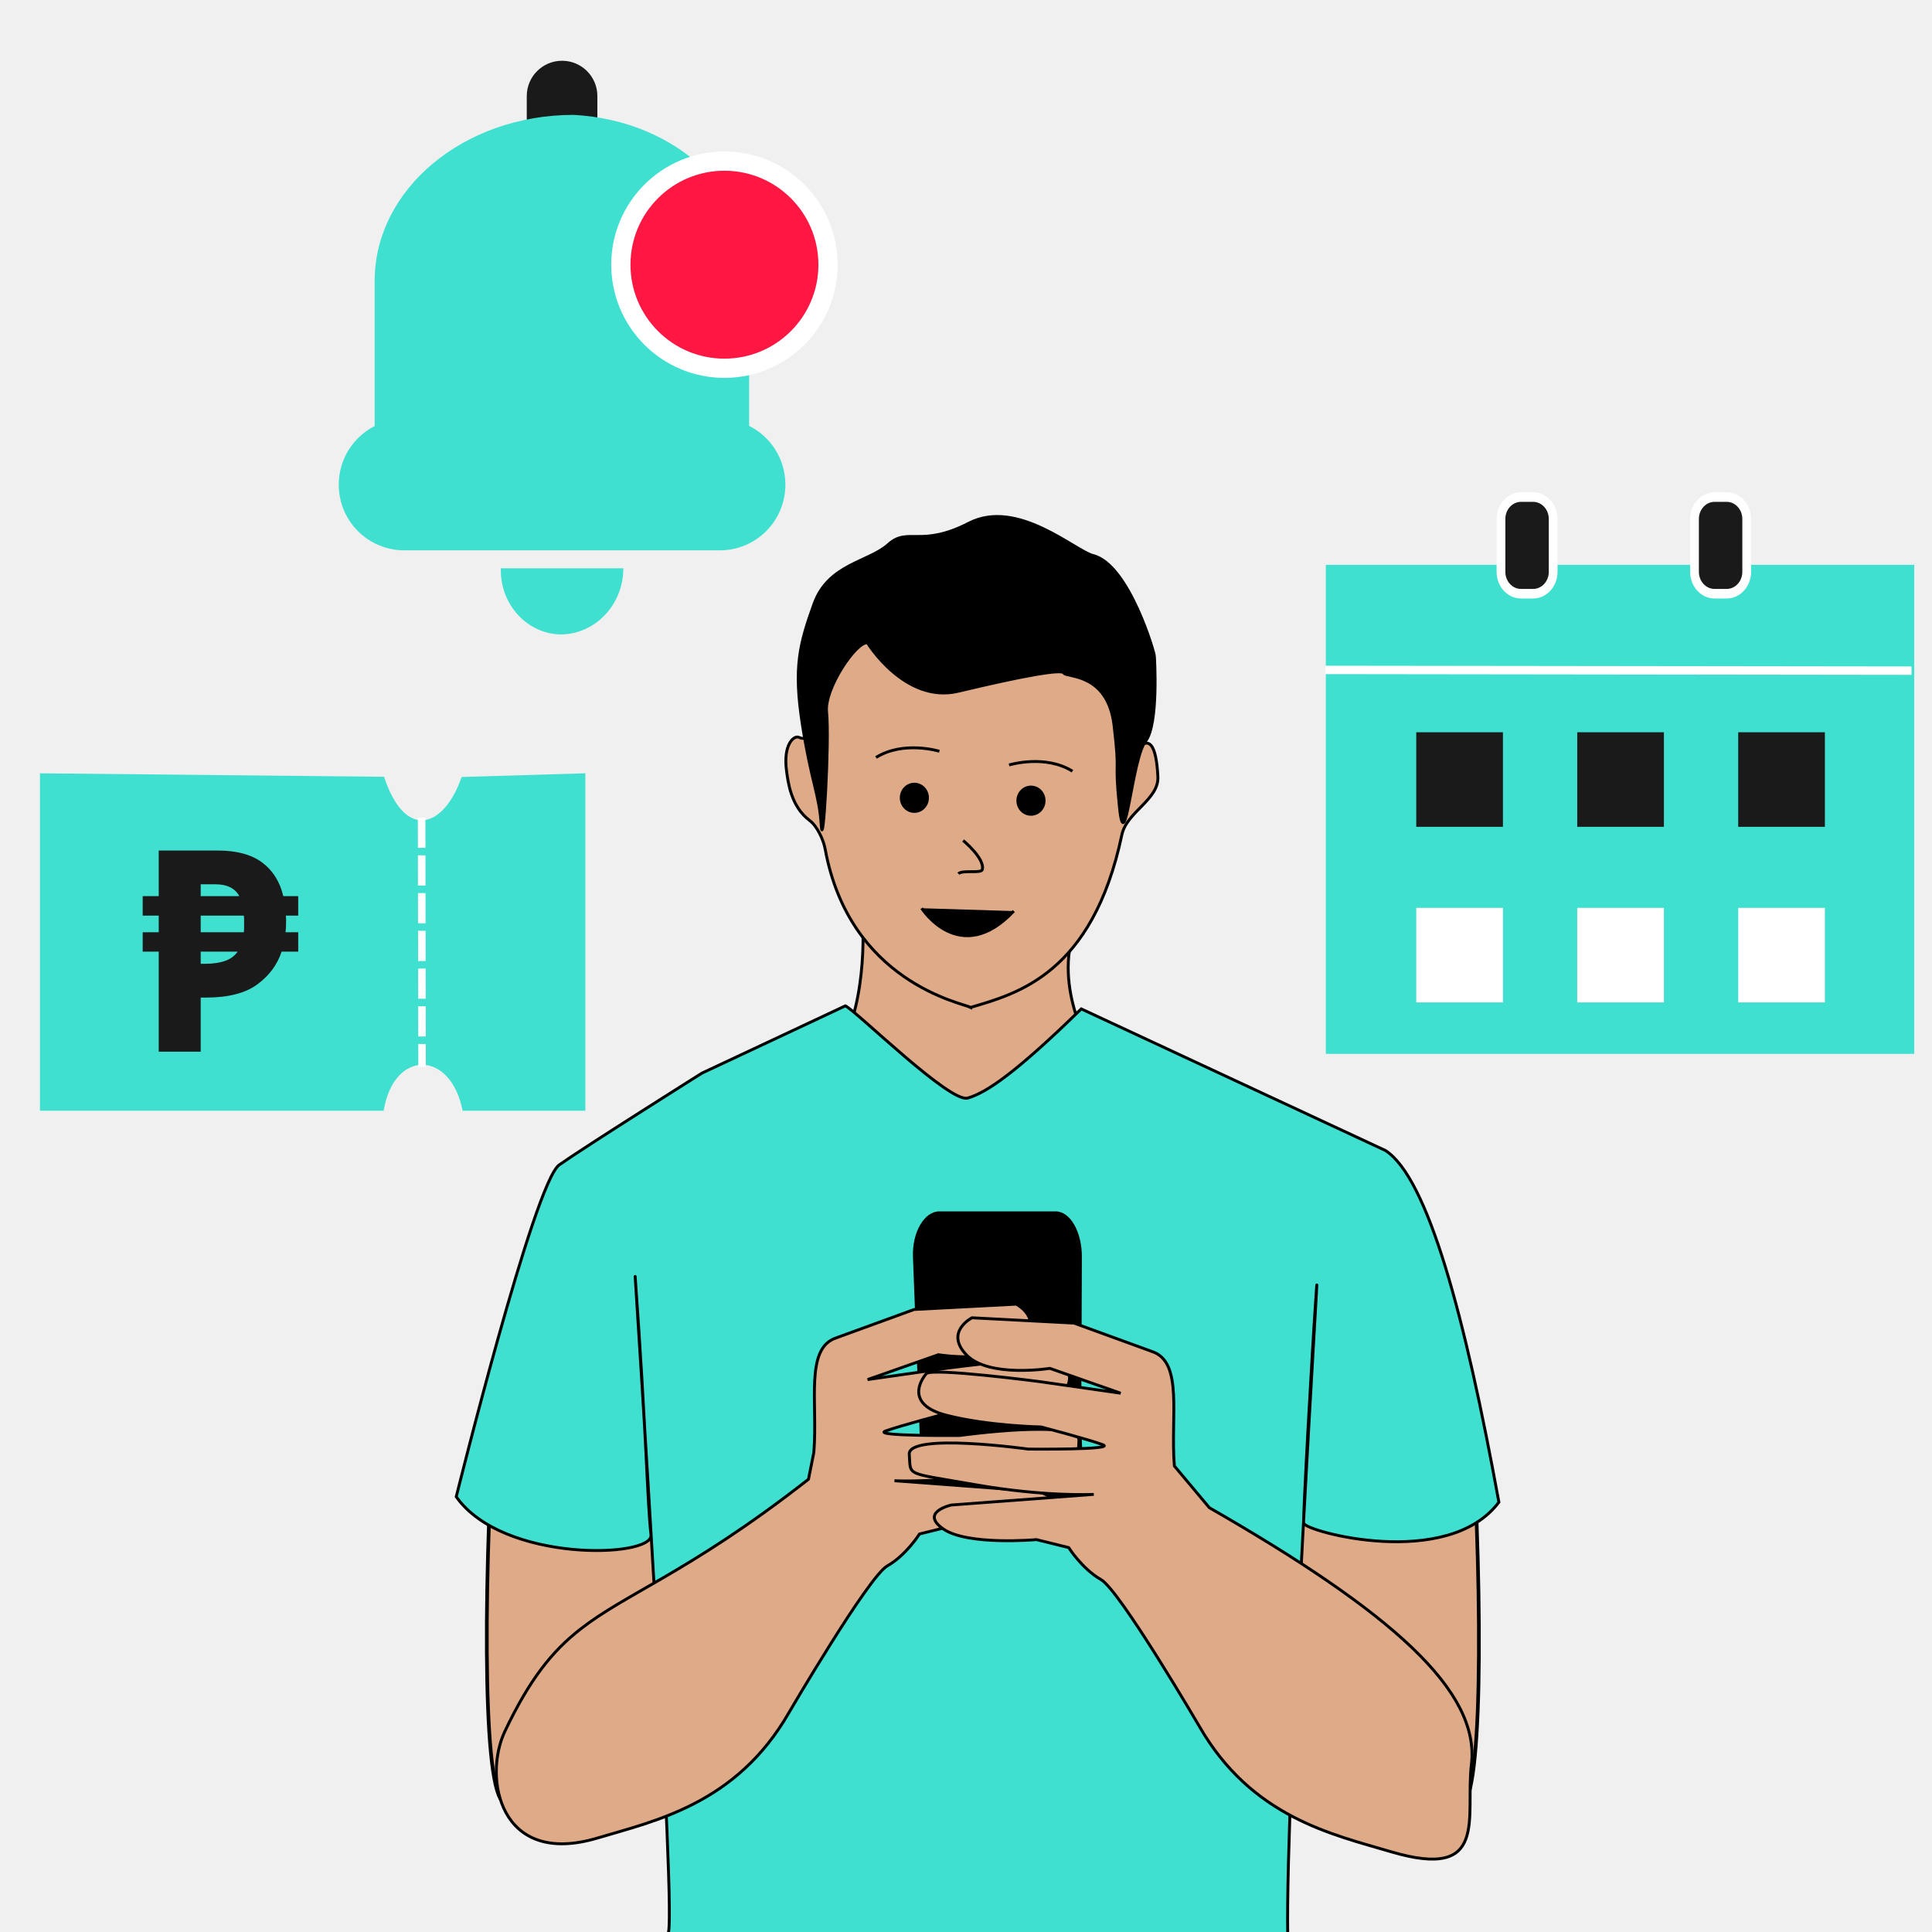
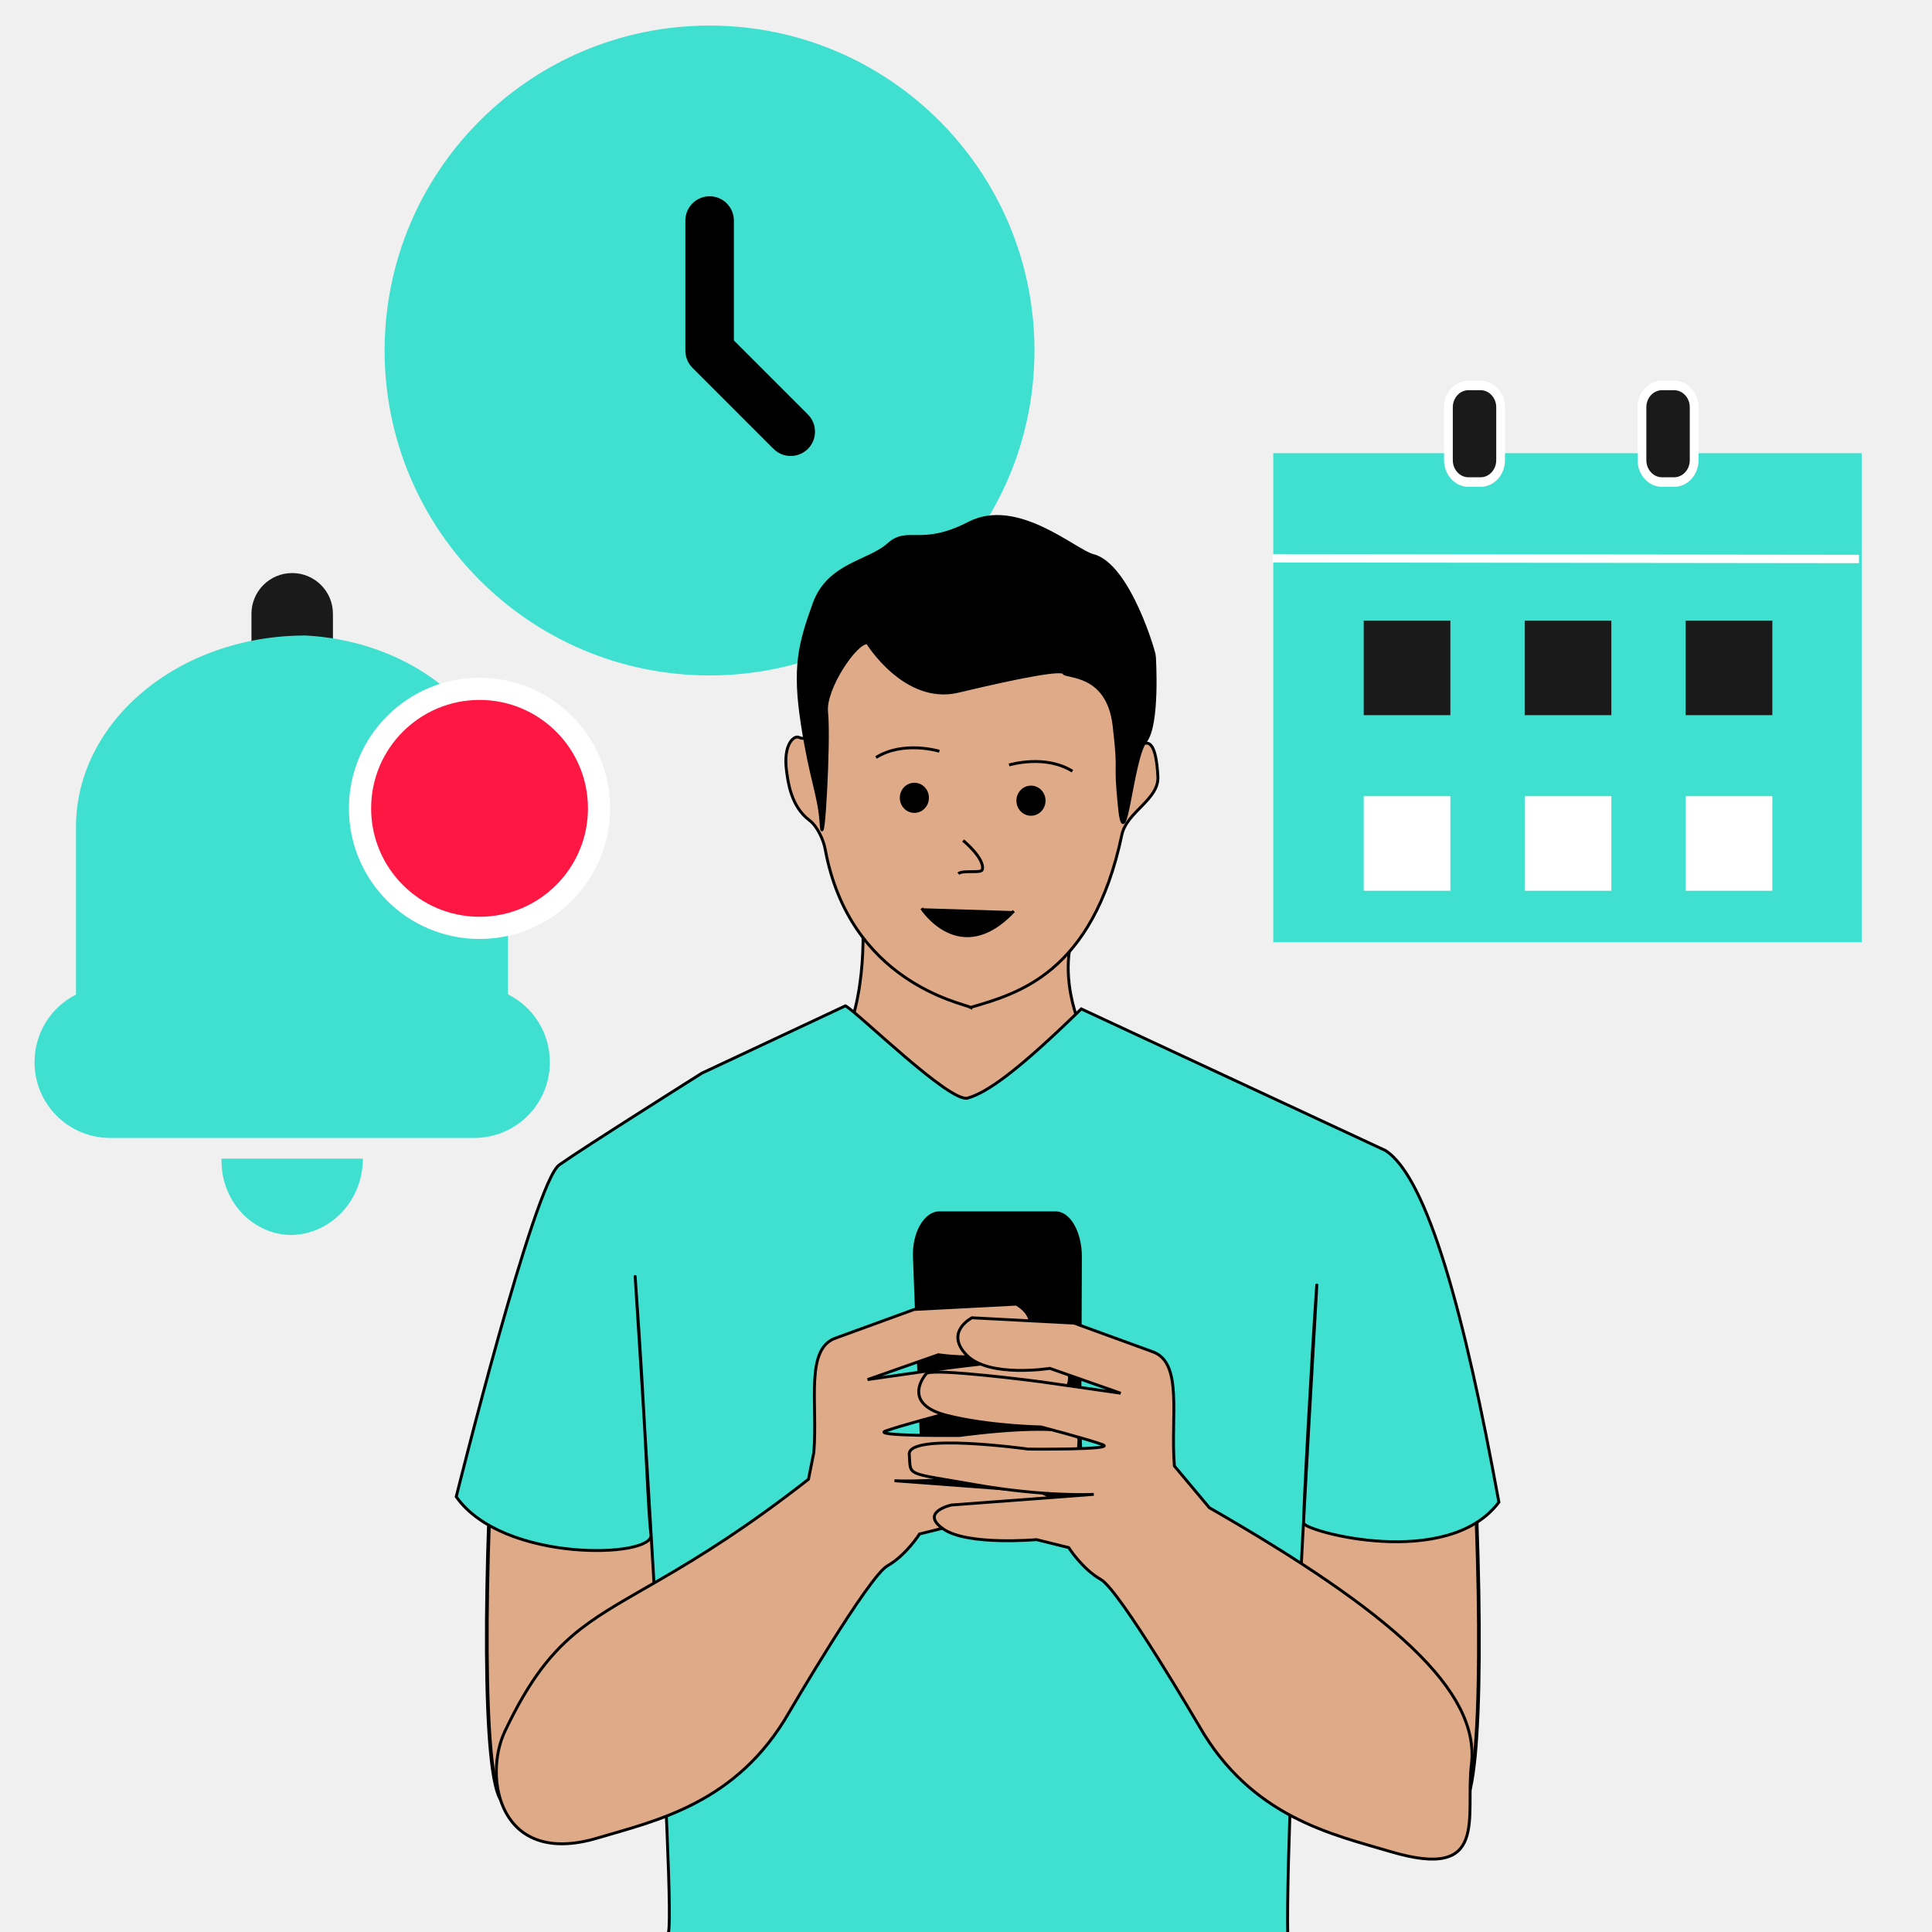
<svg xmlns="http://www.w3.org/2000/svg" width="512" height="512" viewBox="0 0 512 512" version="1.1" id="svg1" xml:space="preserve">
  <defs id="defs1" />
  <g id="layer1">
+     <g id="g4" style="fill:none" transform="matrix(37.50359,0,0,37.50359,-481.703,-142.9718)">
+       <path d="m 20.154,6.289 c 0,1.268 -1.028,2.296 -2.296,2.296 -1.268,0 -2.296,-1.028 -2.296,-2.296 0,-1.268 1.028,-2.296 2.296,-2.296 1.268,0 2.296,1.028 2.296,2.296 z" fill="#1c274c" id="path1-0" style="fill:#40e0d0;fill-opacity:1;stroke-width:0.23" />
+       <path fill-rule="evenodd" clip-rule="evenodd" d="m 17.858,5.199 c 0.095,0 0.172,0.077 0.172,0.172 v 0.847 l 0.523,0.523 c 0.067,0.067 0.067,0.176 0,0.243 -0.067,0.067 -0.176,0.067 -0.243,0 L 17.737,6.411 c -0.032,-0.032 -0.05,-0.076 -0.05,-0.122 V 5.371 c 0,-0.095 0.077,-0.172 0.172,-0.172 z" fill="#ffffff" id="path2-2" style="fill:#000000;fill-opacity:1;stroke-width:0.23" />
+     </g>
    <g id="g9" style="display:inline" transform="matrix(0.7714111,0,0,0.7642271,68.60701,120.3106)">
      <path style="display:inline;fill:#deaa87;fill-opacity:1;stroke:#000000;stroke-opacity:1" d="m 207.128,157.086 c 0,0 2.861,26.988 -6.092,46.365 -16.568,35.858 85.543,73.329 84.273,1.741 0,0 -14.215,-23.738 -2.901,-45.495 l -35.682,-31.33 z" id="path5" />
      <path style="display:inline;fill:#deaa87;fill-opacity:1;stroke:#000000;stroke-width:1.262;stroke-opacity:1" d="m 80.173,344.604 c -3.476,67.083 -2.557,132.502 6.426,122.032 l 53.505,-1.479 -5.096,-128.376 z" id="path14" />
      <path style="display:inline;fill:#deaa87;fill-opacity:1;stroke:#000000;stroke-width:1.262;stroke-opacity:1" d="m 417.26,345.812 c 3.476,67.083 2.557,132.502 -6.426,122.032 l -53.505,-1.479 -7.269,-128.376 z" id="path2" />
      <path style="display:inline;fill:#40e0d0;fill-opacity:1;stroke:#000000;stroke-width:1;stroke-dasharray:none;stroke-opacity:1" d="m 353.453,513.8 c -0.912,-49.978 11.608,-248.622 9.819,-223.453 -1.498,21.078 -4.619,78.625 -4.351,80.419 0.421,2.816 49.424,16.417 67.071,-7.279 C 414.364,299.145 401.594,250.961 386.999,241.521 L 282.518,192.426 c -22.146,21.829 -32.387,28.999 -39.002,30.921 -6.145,1.785 -37.85,-29.799 -42.024,-31.984 l -49.311,23.355 c 0,0 -40.387,25.65 -49.003,31.804 -8.615,6.154 -35.379,115.073 -35.379,115.073 15.984,22.97 67.853,21.271 66.909,13.212 -1.287,-10.988 -1.57,-35.553 -5.437,-89.513 -0.384,-5.366 14.852,229.209 11.172,227.807" id="path3" />
      <path style="baseline-shift:baseline;display:inline;overflow:visible;opacity:1;fill:#000000;stroke:none;stroke-width:3.339;stroke-dasharray:none;stroke-opacity:1;enable-background:accumulate;stop-color:#000000;stop-opacity:1;fill-opacity:1" d="m 273.741,262.642 h -40.049 c -4.98,0 -9.32,7.082 -8.99,15.836 l 2.148,56.924 c 0.33,8.754 1.002,34.12 5.982,34 l 47.353,-1.135 c 4.55,-0.109 2.297,-24.471 2.33,-33.243 l 0.215,-56.546 c 0.033,-8.773 -4.009,-15.836 -8.99,-15.836 z" id="path10" />
      <path style="display:inline;fill:#deaa87;fill-opacity:1;stroke:#000000;stroke-opacity:1" d="m 198.347,306.504 26.769,-9.846 35.077,-1.846 c 0,0 9.538,4.923 1.846,12.923 -7.692,8 -28.615,4.615 -28.615,4.615 l -24.308,8.615 27.692,-4 c 0,0 37.231,-4.923 39.077,-2.769 1.846,2.154 7.385,10.769 -7.077,14.462 -14.462,3.692 -32.308,4 -32.308,4 0,0 -16.308,4.308 -21.231,6.154 -4.923,1.846 25.538,1.538 25.538,1.538 0,0 41.538,-5.846 40.923,1.846 -0.615,7.692 1.846,6.154 -22.462,10.462 -24.308,4.308 -40.923,3.385 -40.923,3.385 l 48.923,3.692 c 0,0 11.077,2.462 2.769,8.308 -8.308,5.846 -32,3.692 -32,3.692 l -11.077,2.769 c 0,0 -4.615,7.385 -11.077,11.077 -6.462,3.692 -33.767,50.841 -33.767,50.841 -17.996,31.673 -45.931,37.549 -65.811,43.53 -33.842,10.182 -39.263,-21.154 -31.798,-37.002 8.573,-18.199 16.276,-27.828 25.995,-35.479 7.67,-6.038 16.596,-10.845 28.196,-17.66 12.807,-7.524 28.873,-17.497 50.107,-34.277 l 1.846,-9.337 c 1.398,-17.174 -3.17,-36.097 7.692,-39.692 z" id="path1-3" />
      <path style="display:inline;fill:#deaa87;fill-opacity:1;stroke:#000000;stroke-opacity:1" d="m 306.815,311.232 -26.769,-9.846 -35.077,-1.846 c 0,0 -9.538,4.923 -1.846,12.923 7.692,8 28.615,4.615 28.615,4.615 l 24.308,8.615 -27.692,-4 c 0,0 -37.231,-4.923 -39.077,-2.769 -1.846,2.154 -7.385,10.769 7.077,14.462 14.462,3.692 32.308,4 32.308,4 0,0 16.308,4.308 21.231,6.154 4.923,1.846 -25.538,1.538 -25.538,1.538 0,0 -41.538,-5.846 -40.923,1.846 0.615,7.692 -1.846,6.154 22.462,10.462 24.308,4.308 40.923,3.385 40.923,3.385 l -48.923,3.692 c 0,0 -11.077,2.462 -2.769,8.308 8.308,5.846 32,3.692 32,3.692 l 11.077,2.769 c 0,0 4.615,7.385 11.077,11.077 6.462,3.692 33.767,50.841 33.767,50.841 17.996,31.673 45.923,37.575 65.811,43.53 34.006,10.182 25.53,-11.861 27.696,-30.226 3.024,-25.644 -27.581,-52.86 -90.042,-89.068 L 314.507,350.925 c -1.398,-17.174 3.17,-36.097 -7.692,-39.692 z" id="path1" />
      <g id="g1">
        <path style="display:inline;fill:#deaa87;fill-opacity:1;stroke:#000000;stroke-opacity:1" d="m 244.55,191.898 c 15.684,-4.681 41.814,-11.431 51.907,-59.809 1.679,-8.047 12.801,-12.227 12.385,-20.223 -1.206,-23.199 -9.837,-3.379 -9.95,-9.389 -0.662,-35.276 -52.052,-69.984 -13.874,-56.787 -31.578,-38.938 -65.198,-1.298 -89.592,23.899 -3.878,4.005 -2.614,32.347 -9.858,28.687 -1.664,-0.841 -5.561,2.31 -4.282,11.708 0.506,3.719 1.442,12.248 7.964,17.143 2.456,1.843 4.694,6.583 5.272,9.783 8.351,46.224 47.025,53.473 50.027,54.989 z" id="path4" />
        <path style="display:inline;fill:#000000;fill-opacity:1;stroke:#000000;stroke-opacity:1" d="m 209.091,65.498 c 0,0 12.896,21.183 31.145,16.784 22.033,-5.312 35.712,-7.839 36.327,-6.301 0.615,1.538 15.077,-0.308 17.231,18.154 2.154,18.462 0.039,10.401 1.846,28.308 1.895,18.774 4.308,-16.923 8.923,-22.769 4.615,-5.846 3.077,-29.538 3.077,-29.538 0.238,-0.522 -8.693,-31.782 -21.077,-34.923 -6.185,-1.569 -25.982,-19.872 -42.615,-11.231 -16.609,8.628 -20.923,1.231 -27.692,7.385 -6.769,6.154 -20.615,6.769 -25.538,20.615 -4.923,13.846 -7.077,21.846 -4,41.846 3.077,20 5.846,24.308 6.462,34.769 0.615,10.462 2.876,-29.265 1.846,-39.077 -0.862,-8.213 10.334,-24.766 14.066,-24.022 z" id="path6" />
        <path style="display:inline;fill:none;fill-opacity:1;stroke:#000000;stroke-opacity:1" d="m 257.715,107.843 c 0.308,-0.087 12.395,-3.748 21.774,2.155" id="path7-0" />
        <path style="display:inline;fill:none;fill-opacity:1;stroke:#000000;stroke-opacity:1" d="m 233.778,103.087 c -0.308,-0.087 -12.395,-3.748 -21.774,2.155" id="path7-0-8" />
        <ellipse style="fill:#000000;fill-opacity:1;stroke:none;stroke-opacity:1" id="path7" cx="225.186" cy="119.229" rx="5.004" ry="5.222" />
        <ellipse style="fill:#000000;fill-opacity:1;stroke:none;stroke-opacity:1" id="path7-4" cx="265.242" cy="120.222" rx="5.004" ry="5.222" />
        <path style="fill:none;fill-opacity:1;stroke:#000000;stroke-opacity:1" d="m 241.939,134.024 c 0,0 7.556,6.276 6.582,10.105 -0.365,1.435 -6.791,0.002 -8.214,1.426" id="path8" />
        <path style="fill:#000000;fill-opacity:1;stroke:#000000;stroke-opacity:1" d="m 227.688,157.522 c 0,0 13.163,20.778 31.657,0.979" id="path9" />
      </g>
    </g>
-     <g id="g13" transform="translate(21.90645,54.41625)">
+     <g id="g13" transform="translate(7.981884,24.82655)">
      <rect style="fill:#40e0d0;fill-opacity:1;stroke:none;stroke-width:1.114;stroke-dasharray:none;stroke-opacity:1" id="rect2" width="155.932" height="129.595" x="329.449" y="95.274" ry="0" rx="0" />
      <g id="g3" transform="matrix(1.06651,0,0,1.163368,134.5343,-99.11873)" style="fill:#ffffff;fill-opacity:1">
        <rect style="fill:#ffffff;fill-opacity:1;stroke:none;stroke-width:1;stroke-dasharray:none;stroke-opacity:1" id="rect3" width="21.538" height="21.538" x="245.231" y="245.231" />
        <rect style="fill:#ffffff;fill-opacity:1;stroke:none;stroke-width:1;stroke-dasharray:none;stroke-opacity:1" id="rect3-9" width="21.538" height="21.538" x="285.231" y="245.231" />
        <rect style="fill:#ffffff;fill-opacity:1;stroke:none;stroke-width:1;stroke-dasharray:none;stroke-opacity:1" id="rect3-2" width="21.538" height="21.538" x="205.231" y="245.231" />
      </g>
      <g id="g3-1" transform="matrix(1.06651,0,0,1.163368,134.5343,-145.6535)" style="fill:#1a1a1a;fill-opacity:1">
        <rect style="fill:#1a1a1a;fill-opacity:1;stroke:none;stroke-width:1;stroke-dasharray:none;stroke-opacity:1" id="rect3-7" width="21.538" height="21.538" x="245.231" y="245.231" />
        <rect style="fill:#1a1a1a;fill-opacity:1;stroke:none;stroke-width:1;stroke-dasharray:none;stroke-opacity:1" id="rect3-9-1" width="21.538" height="21.538" x="285.231" y="245.231" />
        <rect style="fill:#1a1a1a;fill-opacity:1;stroke:none;stroke-width:1;stroke-dasharray:none;stroke-opacity:1" id="rect3-2-8" width="21.538" height="21.538" x="205.231" y="245.231" />
      </g>
      <path style="fill:#000000;fill-opacity:1;stroke:#ffffff;stroke-width:2.228;stroke-dasharray:none;stroke-opacity:1" d="m 329.334,123.117 155.328,0.194" id="path11" />
      <g id="g11" transform="matrix(1.06651,0,0,1.163368,-13.97257,28.45153)" style="fill:#1a1a1a;fill-opacity:1">
        <rect style="fill:#1a1a1a;fill-opacity:1;stroke:#ffffff;stroke-width:2.178;stroke-dasharray:none;stroke-opacity:1" id="rect11" width="12.969" height="22.015" x="365.527" y="41.999" ry="4.984" />
        <rect style="fill:#1a1a1a;fill-opacity:1;stroke:#ffffff;stroke-width:2.178;stroke-dasharray:none;stroke-opacity:1" id="rect11-2" width="12.969" height="22.015" x="413.619" y="41.999" ry="4.984" />
      </g>
    </g>
-     <g id="g12" transform="translate(-17.71715,49.85366)" style="display:inline">
+     <g id="g12" transform="translate(-17.71715,49.85366)" style="display:none">
      <path id="rect1" style="fill:#40e0d0;stroke:none;stroke-width:1;stroke-dasharray:none;stroke-opacity:1" d="m 28.308,155.077 91.187,0.925 c 5.692,17.233 15.989,13.381 20.555,0.054 l 32.791,-0.979 -3e-5,89.424 h -32.533 c -3.106,-16.085 -18.209,-16.365 -20.923,0 H 28.308 Z" />
      <path style="fill:#ffffff;fill-opacity:1;stroke:#ffffff;stroke-width:2;stroke-dasharray:8, 2;stroke-dashoffset:0;stroke-opacity:1" d="m 129.451,166.822 0.113,63.756 0.004,2.317" id="path12" />
      <text xml:space="preserve" style="font-style:normal;font-variant:normal;font-weight:bold;font-stretch:normal;font-size:74.667px;font-family:Nunito;-inkscape-font-specification:'Nunito Bold';text-align:start;writing-mode:lr-tb;direction:ltr;text-anchor:start;fill:#1a1a1a;fill-opacity:1;stroke:none;stroke-width:2;stroke-dasharray:8, 2;stroke-dashoffset:0;stroke-opacity:1" x="54.782" y="228.854" id="text13">
        <tspan id="tspan13" x="54.782" y="228.854">₱</tspan>
      </text>
    </g>
-     <g id="g10" transform="translate(-107.0451,11.31371)">
+     <g id="g10" transform="matrix(1.15381,0,0,1.15381,-217.9396,146.342)">
      <path style="fill:#40e0d0;fill-opacity:1;stroke:none;stroke-width:5" id="rect8" width="26.923" height="13.846" x="77.692" y="142" ry="0" rx="0" d="m 77.692,142 h 26.923 v 0 A 13.846,13.846 135 0 1 90.769,155.846 13.428,13.428 46.477 0 1 77.692,142.077 Z" transform="matrix(1.20568,0,0,1.266667,146.1003,-40.58311)" />
      <rect style="fill:#1a1a1a;fill-opacity:1;stroke:none;stroke-width:5" id="rect10" width="18.711" height="33.941" x="246.644" y="4.787" ry="9.356" />
      <path id="rect4" style="fill:#40e0d0;fill-opacity:1;stroke:none;stroke-width:6.775" d="m 259.029,19.13 a 52.694,43.997 0 0 0 -52.693,43.998 v 38.469 c -5.656,2.868 -9.516,8.733 -9.516,15.531 0,9.643 7.763,17.406 17.406,17.406 h 83.547 c 9.643,0 17.406,-7.763 17.406,-17.406 0,-6.837 -3.903,-12.728 -9.611,-15.578 V 63.128 A 49.712,41.508 0 0 0 259.029,19.13 Z" />
      <ellipse style="fill:#ff1744;fill-opacity:1;stroke:#ffffff;stroke-width:5.098;stroke-opacity:1" id="path13" cx="191.984" cy="70.144" rx="27.451" ry="27.451" transform="translate(107.0451,-11.31371)" />
    </g>
  </g>
</svg>
